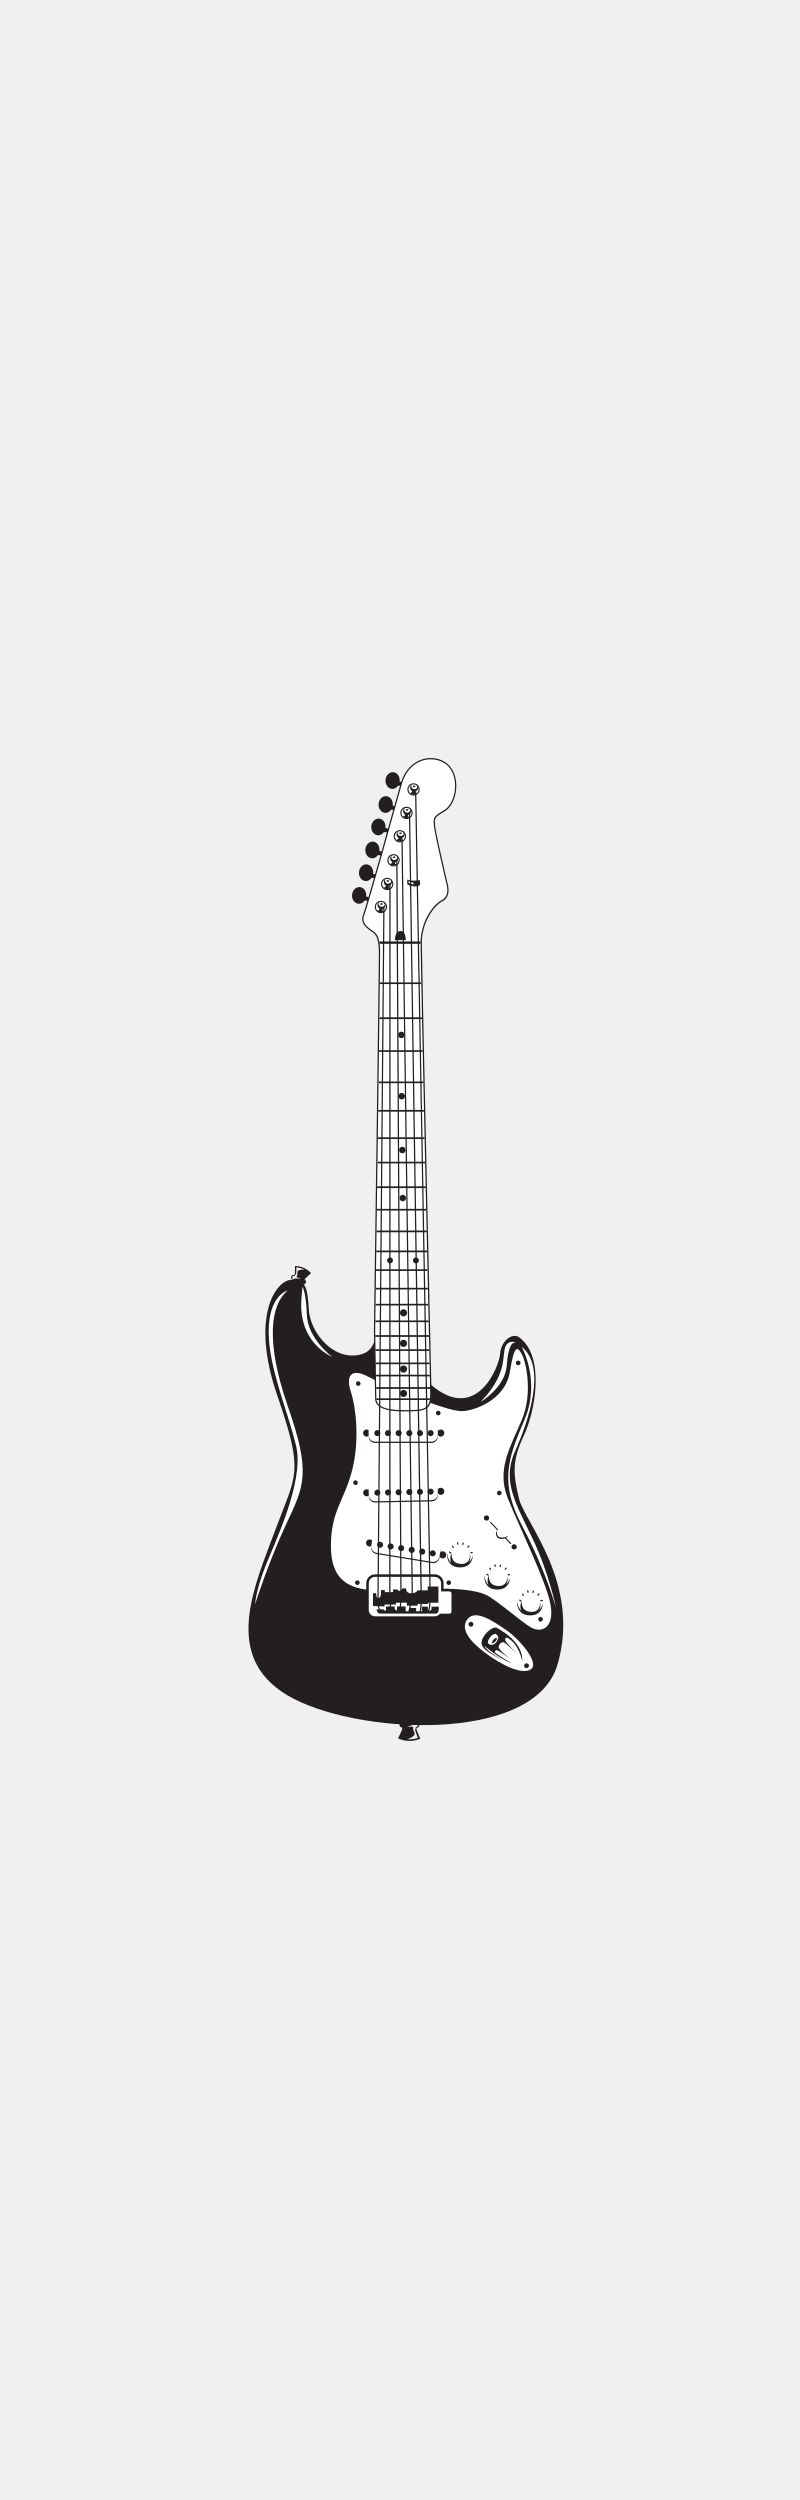
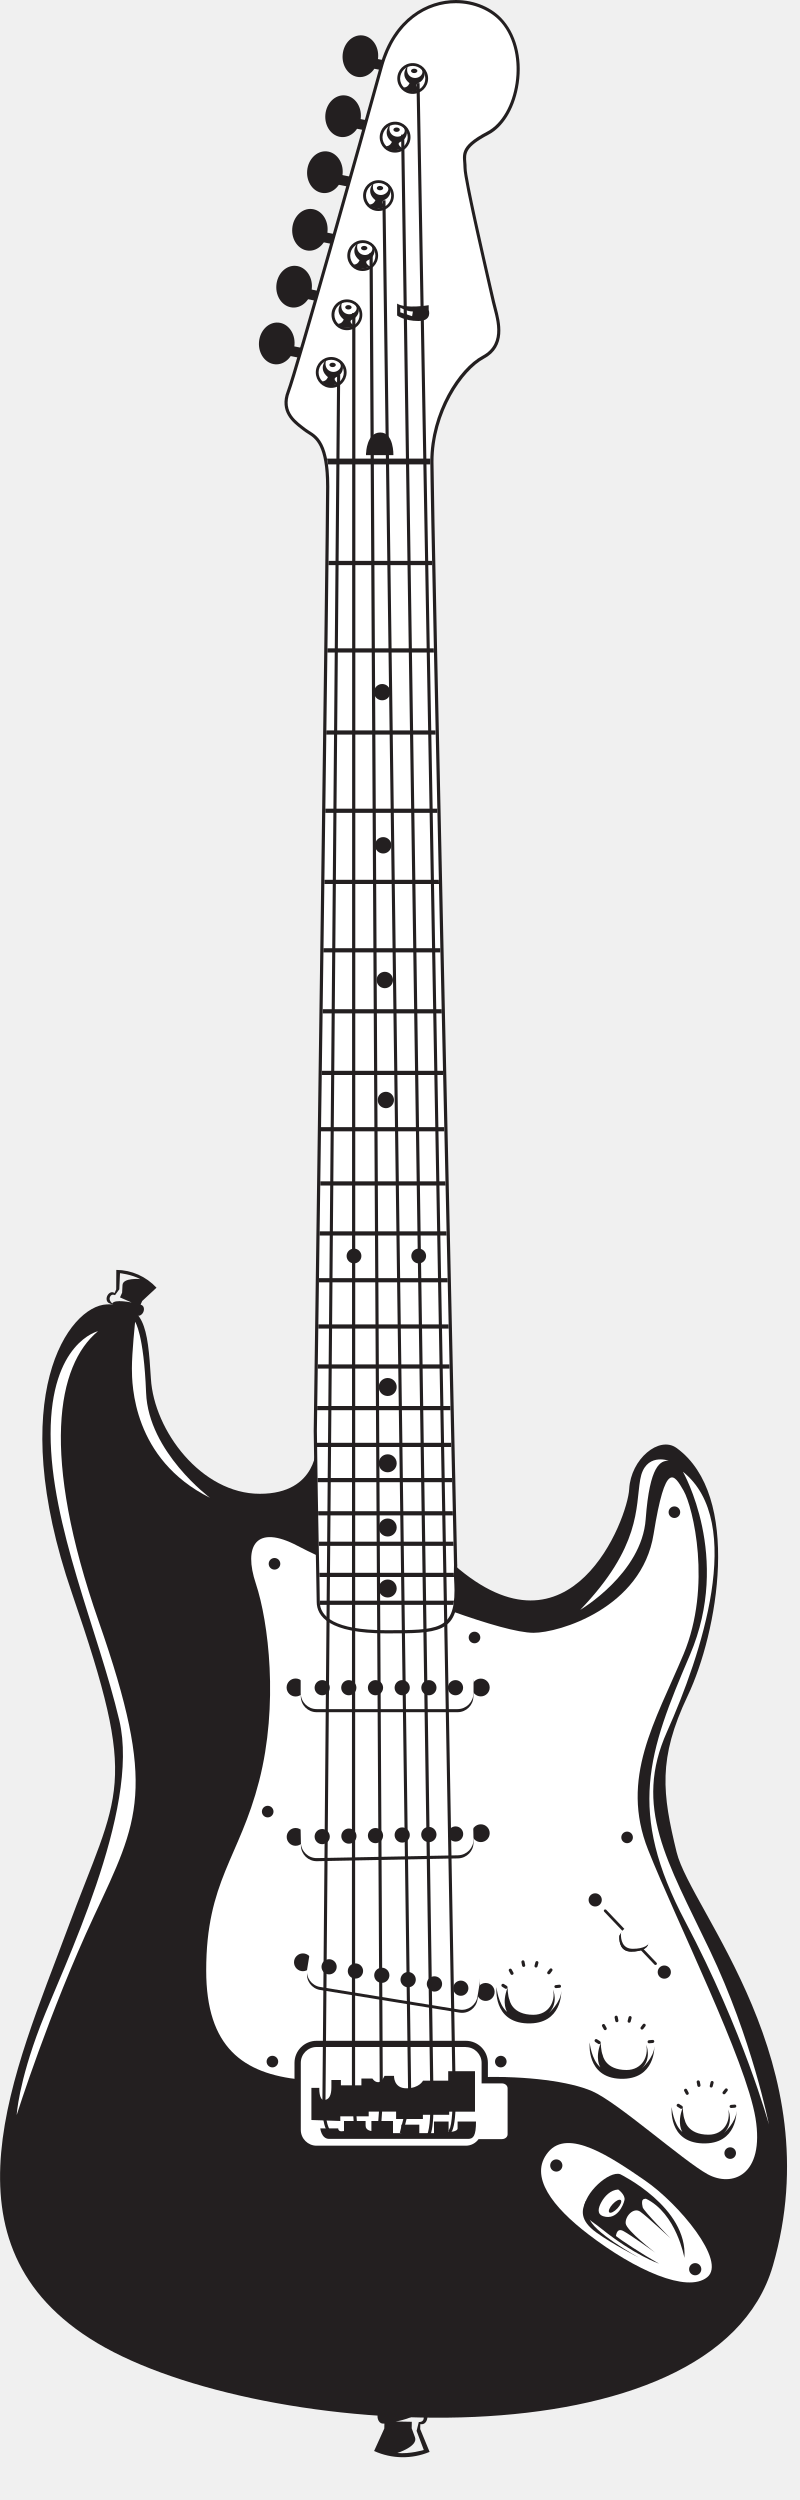
- <svg xmlns="http://www.w3.org/2000/svg" version="1.1" baseProfile="tiny" x="0px" y="0px" width="80px" height="250px" viewBox="-62.11 -27.01 200 300" overflow="visible" xml:space="preserve">
+ <svg xmlns="http://www.w3.org/2000/svg" version="1.1" baseProfile="tiny" x="0px" y="0px" width="80px" height="250px" overflow="visible" xml:space="preserve">
  <defs>
</defs>
  <path fill="#231F20" d="M38.29,242.36l0.15,0l-0.01,0.49c-0.34,0.75-0.68,1.5-1.02,2.25c1.76,0.8,3.77,0.83,5.55,0.09  c-0.31-0.76-0.63-1.52-0.94-2.28l0.01-0.49l0.15,0c0.3,0.01,0.55-0.31,0.56-0.71c0.01-0.4-0.23-0.72-0.54-0.73l-3.89-0.07  c-0.3-0.01-0.55,0.31-0.56,0.71C37.75,242.03,37.99,242.36,38.29,242.36z M41.79,241.1c0,0,0.59,0.16,0.59,0.66  c-0.01,0.5-0.5,0.44-0.5,0.44l-0.22,0.89l0.72,1.91c0,0-1.4,0.42-2.65,0.3c0,0,2.1-0.66,1.77-1.57c-0.33-0.9-0.33-0.9-0.33-0.9  l0.01-0.65l-1.6-0.03C39.58,242.16,41.78,241.75,41.79,241.1z" />
  <path fill="#231F20" d="M31.66,144.49c0,0,0.16,4.89-5.68,4.89s-10.58-6.31-10.89-11.52c-0.32-5.21-0.63-7.58-4.42-7.42  c-3.79,0.16-10.26,9.16-3.47,28.89c6.79,19.73,4.73,19.57-0.47,33.62c-5.21,14.05-13.42,31.57,3,41.36  c16.42,9.79,61.72,12.47,67.56-7.74c5.84-20.21-8.21-35.52-9.63-41.36c-1.42-5.84-1.89-9.31,1.11-15.63  c3-6.31,5.44-20.02-1.11-24.78c-1.74-1.26-4.58,1.1-4.74,4.1c-0.16,3-5.84,17.84-17.52,7.58c0,0-2.37-105.45-2.37-110.34  c0-4.89,2.84-9.32,5.21-10.58c2.37-1.26,1.26-3.95,0.95-5.37c-0.32-1.42-2.84-12.16-2.84-13.42c0-1.26-0.63-2.05,2.37-3.63  c3-1.58,4.1-7.73,1.42-10.89c-2.69-3.16-9.79-3-11.84,4.42c-2.05,7.42-8.53,30.46-9.31,32.52c-0.79,2.05,0.79,3,1.58,3.63  c0.79,0.63,2.37,0.79,2.37,5.84C32.93,53.72,31.66,144.49,31.66,144.49z" />
  <path fill="#231F20" d="M29.45,34.49c-0.09,1.15-0.96,2.02-1.94,1.94c-0.98-0.08-1.7-1.08-1.61-2.23c0.09-1.15,0.96-2.02,1.94-1.94  C28.82,32.34,29.54,33.34,29.45,34.49z" />
  <rect x="28.15" y="34.67" transform="matrix(0.9802 0.1981 -0.1981 0.9802 7.553 -5.153)" fill="#231F20" width="2.76" height="1.02" />
  <ellipse transform="matrix(0.9968 0.0797 -0.0797 0.9968 2.3796 -2.2543)" fill="#231F20" cx="29.41" cy="28.67" rx="1.78" ry="2.09" />
  <rect x="29.89" y="28.99" transform="matrix(0.9802 0.1979 -0.1979 0.9802 6.4546 -5.6043)" fill="#231F20" width="2.76" height="1.02" />
  <ellipse transform="matrix(0.9968 0.0801 -0.0801 0.9968 1.9394 -2.4074)" fill="#231F20" cx="30.99" cy="22.98" rx="1.77" ry="2.09" />
  <rect x="31.47" y="23.3" transform="matrix(0.9801 0.1985 -0.1985 0.9801 5.3788 -6.0452)" fill="#231F20" width="2.76" height="1.02" />
  <ellipse transform="matrix(0.9969 0.0788 -0.0788 0.9969 1.4577 -2.5065)" fill="#231F20" cx="32.49" cy="17.22" rx="1.78" ry="2.09" />
  <rect x="32.97" y="17.54" transform="matrix(0.9803 0.1977 -0.1977 0.9803 4.2457 -6.4336)" fill="#231F20" width="2.76" height="1.02" />
  <ellipse transform="matrix(0.9968 0.0798 -0.0798 0.9968 1.0359 -2.6995)" fill="#231F20" cx="34.31" cy="11.62" rx="1.78" ry="2.09" />
  <rect x="34.78" y="11.94" transform="matrix(0.9802 0.198 -0.198 0.9802 3.1791 -6.9122)" fill="#231F20" width="2.76" height="1.02" />
  <ellipse transform="matrix(0.9968 0.0794 -0.0794 0.9968 0.5595 -2.8425)" fill="#231F20" cx="36.04" cy="5.62" rx="1.78" ry="2.09" />
  <rect x="36.52" y="5.94" transform="matrix(0.9802 0.198 -0.198 0.9802 2.0269 -7.3768)" fill="#231F20" width="2.76" height="1.02" />
  <path fill="#FFFFFF" d="M1.67,211.5c0,0,3.24-10.26,7.73-19.89c4.5-9.63,6.32-12.71,0.48-29.44c-5.84-16.73-4.19-25.65-0.08-29.05  c0,0-4.74,1.11-4.74,10.26c0,9.16,4.74,19.65,6.87,28.65c2.13,9-5.68,24.78-7.89,30.54C1.83,208.34,1.67,211.5,1.67,211.5z" />
  <path fill="#FFFFFF" d="M13.51,132.18c0,0-0.32,3.08-0.32,4.66c0,1.58,0.08,9.08,7.81,12.94c0,0-6.16-4.58-6.39-10.5  C14.38,133.36,13.51,132.18,13.51,132.18z" />
  <path fill="#FFFFFF" d="M58.82,223.42c4.73,3.63,9.89,5.9,11.89,4.31c2-1.58-2.84-7.37-6.21-9.68c-3.37-2.32-7.68-5.26-9.68-2.84  C52.81,217.63,55.33,220.75,58.82,223.42z" />
  <path fill="#FFFFFF" d="M58.02,160.99c0,0,6.16-3.63,6.55-9.08c0.4-5.45,1.5-5.84,2.29-5.84c0,0-2.37-0.87-2.84,1.89  C63.55,150.72,64.1,154.67,58.02,160.99z" />
  <path fill="#FFFFFF" d="M68.29,147.17c0,0,4.89,8.52,0.71,18.31c-4.19,9.79-6.32,15.63-0.47,26.68c5.84,11.05,8.36,20.29,8.36,20.29  s-1.66-8.53-5.92-17.44c-4.26-8.92-7.66-14.29-4.26-21.86C70.1,165.56,74.6,152.22,68.29,147.17z" />
  <path fill="#FFFFFF" d="M75.55,211.81c-0.95-5.76-7.89-19.65-10.74-26.83c-2.84-7.18,0.71-12.79,3.55-19.57  c2.84-6.79,0.95-14.68,0-16.34c-0.95-1.66-1.81-3.08-3,4.34c-1.18,7.42-9.47,9.87-12,9.87c-1.57,0-4.68-0.91-8.18-2.16  c-0.65,1.89-2.55,1.89-6.57,1.89c-5.16,0-6.63-1.37-6.63-2.84c0-0.59-0.03-2.2-0.08-4.53c-0.86-0.41-1.59-0.76-2.13-1.05  c-4.18-2.21-5.45,0-4.18,3.79c1.26,3.79,2.29,12.08,0.32,19.73c-1.97,7.66-5.29,10.02-5.29,18.94c0,7.69,3.7,10.33,9.47,10.91v-1.68  c0-0.87,0.71-1.58,1.58-1.58h14.92c0.87,0,1.58,0.71,1.58,1.58v1.43c4.49-0.12,8.8,0.43,11.05,1.41c2.53,1.1,9.08,6.94,11.52,8.29  C73.18,218.76,76.49,217.58,75.55,211.81z" />
  <circle fill="#231F20" cx="29.56" cy="168.75" r="0.9" />
  <circle fill="#231F20" cx="48.08" cy="168.75" r="0.89" />
  <path fill="#FFFFFF" d="M47.34,169.33c0,0.87-0.71,1.58-1.58,1.58h-14.1c-0.87,0-1.58-0.71-1.58-1.58v-1.37  c0-0.87,0.71-1.58,1.58-1.58h14.1c0.87,0,1.58,0.71,1.58,1.58V169.33z" />
  <path fill="#231F20" d="M47.34,169.64c0,0.87-0.71,1.58-1.58,1.58h-14.1c-0.87,0-1.58-0.71-1.58-1.58v-1.37  c0-0.87,0.71-1.58,1.58-1.58h14.1c0.87,0,1.58,0.71,1.58,1.58V169.64z" />
  <path fill="#FFFFFF" d="M47.34,169.33c0,0.87-0.71,1.58-1.58,1.58h-14.1c-0.87,0-1.58-0.71-1.58-1.58v-1.37  c0-0.87,0.71-1.58,1.58-1.58h14.1c0.87,0,1.58,0.71,1.58,1.58V169.33z" />
  <circle fill="#231F20" cx="32.22" cy="168.77" r="0.76" />
  <circle fill="#231F20" cx="34.88" cy="168.77" r="0.76" />
  <circle fill="#231F20" cx="37.55" cy="168.77" r="0.76" />
  <circle fill="#231F20" cx="40.22" cy="168.77" r="0.76" />
  <circle fill="#231F20" cx="42.89" cy="168.77" r="0.76" />
  <circle fill="#231F20" cx="45.55" cy="168.77" r="0.76" />
  <circle fill="#231F20" cx="29.56" cy="183.69" r="0.89" />
  <circle fill="#231F20" cx="48.08" cy="183.32" r="0.89" />
  <path fill="#231F20" d="M47.35,184.23c0.02,0.87-0.67,1.59-1.55,1.61l-14.1,0.28c-0.87,0.02-1.59-0.68-1.61-1.55l-0.03-1.37  c-0.02-0.87,0.67-1.59,1.55-1.61l14.1-0.28c0.87-0.02,1.59,0.67,1.61,1.55L47.35,184.23z" />
  <path fill="#FFFFFF" d="M47.35,183.92c0.02,0.87-0.67,1.59-1.55,1.61l-14.1,0.28c-0.87,0.02-1.59-0.67-1.61-1.55l-0.03-1.37  c-0.02-0.87,0.67-1.59,1.55-1.61l14.1-0.28c0.87-0.02,1.59,0.67,1.61,1.55L47.35,183.92z" />
  <circle fill="#231F20" cx="32.22" cy="183.66" r="0.76" />
  <circle fill="#231F20" cx="34.89" cy="183.61" r="0.76" />
  <circle fill="#231F20" cx="37.55" cy="183.56" r="0.76" />
  <circle fill="#231F20" cx="40.22" cy="183.5" r="0.76" />
  <path fill="#231F20" d="M42.12,183.47c-0.01-0.42,0.33-0.77,0.75-0.78c0.42-0.01,0.77,0.33,0.78,0.75c0.01,0.42-0.33,0.77-0.75,0.78  C42.48,184.22,42.13,183.89,42.12,183.47z" />
  <circle fill="#231F20" cx="45.56" cy="183.4" r="0.76" />
  <circle fill="#231F20" cx="30.29" cy="196.23" r="0.89" />
  <path fill="#231F20" d="M47.69,199.05c0.08-0.49,0.54-0.82,1.02-0.74c0.49,0.08,0.82,0.54,0.74,1.03c-0.08,0.49-0.54,0.82-1.03,0.74  C47.94,200,47.61,199.54,47.69,199.05z" />
  <path fill="#231F20" d="M47.75,199.96c-0.14,0.86-0.95,1.45-1.81,1.3l-13.92-2.26c-0.86-0.14-1.45-0.95-1.3-1.81l0.22-1.35  c0.14-0.86,0.95-1.44,1.81-1.3l13.92,2.26c0.86,0.14,1.44,0.95,1.3,1.81L47.75,199.96z" />
  <path fill="#FFFFFF" d="M47.75,199.65c-0.14,0.86-0.95,1.45-1.81,1.31l-13.92-2.26c-0.86-0.14-1.45-0.95-1.3-1.81l0.22-1.35  c0.14-0.86,0.95-1.45,1.81-1.3l13.92,2.26c0.86,0.14,1.44,0.95,1.3,1.81L47.75,199.65z" />
  <circle fill="#231F20" cx="32.91" cy="196.68" r="0.76" />
  <path fill="#231F20" d="M34.79,196.98c0.07-0.42,0.46-0.7,0.88-0.63c0.41,0.06,0.7,0.46,0.63,0.87c-0.07,0.42-0.46,0.7-0.88,0.63  C35,197.79,34.72,197.4,34.79,196.98z" />
  <circle fill="#231F20" cx="38.18" cy="197.53" r="0.76" />
  <path fill="#231F20" d="M40.06,197.84c0.07-0.41,0.46-0.7,0.88-0.63c0.41,0.07,0.7,0.46,0.63,0.88c-0.07,0.42-0.46,0.7-0.88,0.63  S39.99,198.25,40.06,197.84z" />
  <path fill="#231F20" d="M42.69,198.27c0.07-0.42,0.46-0.7,0.88-0.63c0.42,0.07,0.7,0.46,0.63,0.88c-0.07,0.41-0.46,0.7-0.88,0.63  C42.91,199.07,42.62,198.68,42.69,198.27z" />
  <circle fill="#231F20" cx="46.08" cy="198.82" r="0.76" />
  <circle fill="#231F20" cx="26.77" cy="181.16" r="0.58" />
  <circle fill="#231F20" cx="27.24" cy="206.16" r="0.58" />
  <circle fill="#231F20" cx="50.08" cy="206.16" r="0.58" />
  <circle fill="#231F20" cx="48.66" cy="211.6" r="0.58" />
  <path fill="#231F20" d="M72.44,215.31c0-0.32,0.26-0.58,0.58-0.58c0.32,0,0.58,0.26,0.58,0.58c0,0.32-0.26,0.58-0.58,0.58  C72.7,215.89,72.44,215.63,72.44,215.31z" />
  <circle fill="#231F20" cx="55.63" cy="216.55" r="0.61" />
  <circle fill="#231F20" cx="69.52" cy="226.92" r="0.61" />
  <circle fill="#231F20" cx="62.71" cy="183.74" r="0.58" />
  <circle fill="#231F20" cx="59.52" cy="189.99" r="0.66" />
  <circle fill="#231F20" cx="66.43" cy="197.21" r="0.66" />
  <circle fill="#231F20" cx="67.44" cy="151.22" r="0.58" />
  <path fill="#231F20" d="M46.87,163.75c0-0.32,0.26-0.58,0.58-0.58c0.32,0,0.58,0.26,0.58,0.58c0,0.32-0.26,0.58-0.58,0.58  C47.13,164.33,46.87,164.07,46.87,163.75z" />
  <circle fill="#231F20" cx="27.45" cy="156.38" r="0.58" />
  <path fill="#FFFFFF" d="M46.58,214.89H31.66c-1.04,0-1.89-0.85-1.89-1.89v-6.71c0-1.04,0.85-1.89,1.89-1.89h14.92  c1.05,0,1.9,0.85,1.9,1.89v1.74h1.71c0.49,0,0.89,0.36,0.89,0.8v4.6c0,0.44-0.4,0.8-0.89,0.8h-2.18  C47.65,214.65,47.13,214.89,46.58,214.89L46.58,214.89z" />
  <path fill="#231F20" d="M46.58,204.71c0.87,0,1.58,0.71,1.58,1.58v2.05h2.03c0.32,0,0.57,0.22,0.57,0.49v4.6  c0,0.27-0.25,0.48-0.57,0.48h-2.33c-0.29,0.4-0.75,0.66-1.28,0.66H31.66c-0.87,0-1.58-0.71-1.58-1.58v-6.71  c0-0.87,0.71-1.58,1.58-1.58H46.58 M46.58,204.08H31.66c-1.22,0-2.21,0.99-2.21,2.21V213c0,1.22,0.99,2.21,2.21,2.21h14.92  c0.59,0,1.16-0.24,1.57-0.66h2.04c0.67,0,1.21-0.5,1.21-1.12v-4.6c0-0.62-0.54-1.12-1.21-1.12h-1.4v-1.42  C48.79,205.07,47.8,204.08,46.58,204.08L46.58,204.08z" />
  <path fill="#FFFFFF" d="M38.61,163.17c-5.61,0-6.79-1.63-6.79-3c0-0.54-0.03-1.87-0.07-3.88c-0.06-3.11-0.16-7.81-0.23-13.2  c0.21-14.96,1.24-89.83,1.24-94.42c0-4.25-1.11-4.94-1.92-5.45c-0.14-0.09-0.27-0.17-0.39-0.27c-0.07-0.06-0.15-0.12-0.23-0.18  c-0.81-0.62-2.16-1.66-1.4-3.63c0.8-2.08,7.34-25.39,9.31-32.5c1.32-4.78,4.71-6.48,7.44-6.48c1.86,0,3.61,0.75,4.67,2  c1.36,1.59,1.88,4.05,1.39,6.58c-0.41,2.13-1.48,3.83-2.85,4.56c-2.45,1.29-2.39,1.98-2.31,2.93c0.01,0.18,0.03,0.37,0.03,0.57  c0,1.04,1.77,8.74,2.53,12.03c0.15,0.64,0.26,1.12,0.31,1.35c0.04,0.18,0.09,0.38,0.15,0.6c0.4,1.51,1,3.78-1.18,4.94  c-2.15,1.15-5.13,5.41-5.13,10.44c0,4.8,2.31,107.83,2.37,110.3c0,0.01,0.01,0.03,0.01,0.04c0,0.02,0,0.04-0.01,0.05  c-0.03,0.56,0,1.13,0.03,1.63c0.02,0.31,0.03,0.59,0.03,0.84C45.61,163.17,43.7,163.17,38.61,163.17L38.61,163.17z" />
  <path fill="#231F20" d="M45.58,0.32c1.81,0,3.52,0.73,4.56,1.95c2.68,3.16,1.58,9.31-1.42,10.89c-3,1.58-2.37,2.37-2.37,3.63  c0,1.26,2.53,12,2.84,13.42c0.32,1.42,1.42,4.1-0.95,5.37c-2.37,1.26-5.21,5.68-5.21,10.58c0,4.89,2.37,110.34,2.37,110.34  c-0.01-0.01-0.01-0.01-0.01-0.01s0.01,0.01,0.01,0.01c-0.05,0.91,0.05,1.86,0.05,2.52c0,4-1.68,4-6.84,4  c-5.16,0-6.63-1.37-6.63-2.84c0-1.39-0.19-8.28-0.29-17.08c0.16-11.46,1.24-89.74,1.24-94.42c0-5.05-1.58-5.21-2.37-5.84  c-0.79-0.63-2.37-1.58-1.58-3.63c0.79-2.05,7.26-25.1,9.31-32.52C39.55,2.14,42.71,0.32,45.58,0.32 M45.4,156.49  c0.01,0.01,0.01,0.01,0.01,0.01S45.4,156.49,45.4,156.49L45.4,156.49 M45.58,0c-2.78,0-6.24,1.73-7.59,6.6  c-1.97,7.12-8.51,30.43-9.3,32.49c-0.81,2.09,0.61,3.17,1.45,3.82c0.08,0.06,0.16,0.12,0.22,0.17c0.13,0.1,0.26,0.19,0.41,0.28  c0.78,0.49,1.84,1.16,1.84,5.32c0,4.55-1.03,79.45-1.24,94.42c0.07,5.4,0.16,10.09,0.23,13.2c0.04,1.94,0.07,3.35,0.07,3.88  c0,1.44,1.21,3.16,6.95,3.16c5.21,0,7.16,0,7.16-4.31c0-0.25-0.01-0.54-0.03-0.85c-0.02-0.49-0.05-1.05-0.03-1.59  c0.01-0.03,0.01-0.05,0.01-0.08c0-0.03,0-0.05-0.01-0.07c-0.07-2.99-2.37-105.49-2.37-110.27c0-4.96,2.93-9.17,5.04-10.3  c2.29-1.22,1.64-3.66,1.26-5.12c-0.06-0.21-0.11-0.42-0.15-0.59c-0.05-0.23-0.16-0.71-0.31-1.34c-0.69-3-2.53-10.98-2.53-12.01  c0-0.21-0.01-0.4-0.03-0.58c-0.07-0.89-0.12-1.53,2.23-2.77c1.42-0.75,2.51-2.49,2.93-4.67c0.5-2.57-0.04-5.08-1.42-6.71  C49.28,0.77,47.48,0,45.58,0L45.58,0z" />
  <circle fill="#231F20" cx="38.77" cy="158.85" r="0.9" />
  <circle fill="#231F20" cx="38.77" cy="152.75" r="0.9" />
  <circle fill="#231F20" cx="38.77" cy="146.33" r="0.9" />
  <circle fill="#231F20" cx="38.77" cy="138.7" r="0.9" />
  <path fill="#231F20" d="M37.77,110c0-0.45,0.36-0.82,0.82-0.82c0.45,0,0.81,0.37,0.81,0.82s-0.37,0.82-0.81,0.82  C38.13,110.81,37.77,110.45,37.77,110z" />
  <circle fill="#231F20" cx="38.48" cy="98" r="0.82" />
  <path fill="#231F20" d="M37.5,84.53c0-0.45,0.36-0.82,0.82-0.82c0.45,0,0.82,0.37,0.82,0.82s-0.37,0.82-0.82,0.82  C37.87,85.35,37.5,84.98,37.5,84.53z" />
  <path fill="#231F20" d="M37.4,69.22c0-0.45,0.37-0.82,0.82-0.82c0.45,0,0.81,0.36,0.81,0.82c0,0.45-0.36,0.81-0.81,0.81  C37.76,70.03,37.4,69.67,37.4,69.22z" />
  <circle fill="#231F20" cx="35.4" cy="125.6" r="0.74" />
  <circle fill="#231F20" cx="41.87" cy="125.6" r="0.74" />
  <path fill="#231F20" d="M43.73,80.87h-11.2c0,0.14,0,0.28,0,0.42h11.21C43.73,81.15,43.73,81.01,43.73,80.87z M31.98,160.06  c0,0.04,0,0.08,0,0.11c0,0.11,0.01,0.21,0.02,0.32h13.34c0.02-0.14,0.04-0.27,0.06-0.42H31.98z M44.65,123.13H31.96  c0,0.14,0,0.28-0.01,0.42h12.71C44.66,123.41,44.66,123.27,44.65,123.13z M32.73,65.25h10.66c0-0.14,0-0.28-0.01-0.42H32.74  C32.74,64.96,32.74,65.11,32.73,65.25z M43.03,46.44c0-0.12,0-0.22,0-0.29c0-0.1,0-0.19,0-0.29H32.7c0.04,0.18,0.07,0.37,0.09,0.58  H43.03z M43.88,87.98H32.44c0,0.14,0,0.28,0,0.42h11.46C43.89,88.26,43.88,88.12,43.88,87.98z M44.17,100.92h-11.9  c0,0.14,0,0.28-0.01,0.42h11.92C44.17,101.2,44.17,101.06,44.17,100.92z M43.56,73.04H32.63c0,0.14,0,0.28-0.01,0.42h10.94  C43.57,73.32,43.56,73.17,43.56,73.04z M32.84,56.51h10.37c0-0.14-0.01-0.28-0.01-0.42H32.85C32.85,56.23,32.85,56.37,32.84,56.51z   M44.03,94.82H32.34c0,0.14,0,0.28-0.01,0.42h11.7C44.04,95.1,44.03,94.96,44.03,94.82z M44.3,107.08H32.18c0,0.14,0,0.28-0.01,0.42  h12.14C44.3,107.36,44.3,107.22,44.3,107.08z M44.42,112.71H32.1c0,0.14,0,0.28,0,0.42h12.33  C44.43,112.99,44.43,112.85,44.42,112.71z M44.86,132.44H31.83c0,0.14,0,0.28,0,0.42h13.04C44.87,132.72,44.86,132.58,44.86,132.44z   M44.95,136.44H31.77c0,0.14,0,0.28,0,0.42h13.19C44.95,136.72,44.95,136.58,44.95,136.44z M45.38,157.28H31.93  c0,0.14,0,0.29,0.01,0.42H45.4C45.39,157.56,45.39,157.42,45.38,157.28z M44.76,127.81H31.89c0,0.14,0,0.28,0,0.42h12.88  C44.76,128.09,44.76,127.95,44.76,127.81z M44.54,118.13H32.03c0,0.14,0,0.28,0,0.42h12.53C44.55,118.41,44.54,118.27,44.54,118.13z   M45.04,140.6H31.72c0,0.14-0.01,0.28-0.01,0.42h13.34C45.05,140.88,45.04,140.74,45.04,140.6z M45.34,154.17H31.87  c0,0.14,0.01,0.28,0.01,0.42h13.48C45.35,154.46,45.35,154.32,45.34,154.17z M45.12,144.28H31.7c0,0.14,0,0.28,0,0.42h13.43  C45.13,144.56,45.13,144.42,45.12,144.28z M45.28,151.12H31.81c0,0.14,0,0.28,0.01,0.42h13.47  C45.28,151.4,45.28,151.26,45.28,151.12z M45.2,147.8H31.75c0,0.14,0,0.28,0.01,0.42h13.45C45.21,148.09,45.21,147.95,45.2,147.8z" />
  <path fill="#231F20" d="M36.61,45.3c0,0,0.05-2.05,1.42-2.05c1.37,0,1.31,2.26,1.31,2.26h-2.74V45.3z" />
  <path fill="#231F20" d="M14.17,130.51l-0.11-0.05l0.16-0.36c0.48-0.44,0.96-0.88,1.43-1.33c-1.04-1.12-2.49-1.77-4.02-1.78  c0,0.65-0.01,1.3-0.01,1.95l-0.16,0.36l-0.11-0.05c-0.22-0.1-0.5,0.06-0.63,0.35c-0.13,0.29-0.05,0.6,0.17,0.7l2.81,1.25  c0.22,0.1,0.5-0.06,0.63-0.34C14.46,130.92,14.39,130.61,14.17,130.51z M11.23,130.35c0,0-0.39-0.3-0.23-0.66  c0.16-0.36,0.5-0.17,0.5-0.17l0.43-0.59l0.07-1.61c0,0,1.15,0.12,2.03,0.59c0,0-1.74-0.17-1.78,0.6c-0.04,0.76-0.04,0.76-0.04,0.76  l-0.21,0.47l1.16,0.51C13.17,130.26,11.44,129.88,11.23,130.35z" />
  <path fill="#231F20" d="M61.27,220.41c-0.32,0.34-0.47,0.71-0.34,0.83c0.13,0.12,0.49-0.06,0.81-0.4c0.32-0.34,0.47-0.71,0.34-0.83  C61.94,219.89,61.58,220.07,61.27,220.41z M62.02,217.42c-1.1-0.37-3.63,1.88-3.63,3.53c0,0.84,0.74,1.1,1.79,1.95  c3.25,2.61,5.73,3.47,5.73,3.47c-1.68-0.95-3.84-2.37-4.42-2.84c-0.58-0.47,1.37-2.52,1.69-2.95c0.31-0.42,1.37-0.73,1.37-0.73  c3.1,1.47,3.89,5.94,3.89,5.94C68.81,220.73,62.02,217.42,62.02,217.42z M62.45,220c-0.11,0.53-0.76,2.04-2.1,1.63  c-0.69-0.21-0.53-0.84-0.21-1.42c0.32-0.58,0.9-1.21,1.68-1.26C61.81,218.94,62.55,219.47,62.45,220z" />
  <path fill="#231F20" d="M61.58,223.77c0,0,0-1.07,0.75-0.67c0.75,0.4,3.2,2.17,3.2,2.17s-2.88-2.21-2.96-2.92  c-0.08-0.71,0.79-1.66,1.46-1.18c0.67,0.47,3.04,2.68,3.04,2.68s-2.72-2.76-2.8-3.12c-0.08-0.36-0.17-0.88,0.29-0.89  c0.46-0.02-0.25-0.41-0.25-0.41l-2.76,2.25C61.54,221.68,60.83,222.94,61.58,223.77z" />
  <path fill="#231F20" d="M58.58,220.1c-0.43,0.91-0.63,1.93,1.07,3.16c1.7,1.22,4.22,2.49,4.22,2.49s-4.78-2.64-4.93-3.98  c-0.16-1.34,0.43-1.11,0.43-1.11L58.58,220.1z" />
  <path fill="#231F20" d="M65.65,196.46c-0.06,0.05-0.14,0.05-0.2,0l-5.03-5.29c-0.05-0.06-0.05-0.14,0-0.19l0,0  c0.06-0.05,0.14-0.05,0.2,0l5.03,5.29C65.71,196.32,65.7,196.41,65.65,196.46L65.65,196.46z" />
  <path fill="#231F20" d="M62.8,192.91c0,0-0.87,0.28-0.87,0.79c0,0.52,0.12,1.46,1.19,1.46c1.06,0,1.77-0.36,1.7-0.95  C64.73,193.62,63.75,192.95,62.8,192.91z" />
  <path fill="#231F20" d="M62.8,192.91c0,0-0.87,0.28-0.87,0.79c0,0.52,0.12,1.46,1.19,1.46c1.06,0,1.77-0.36,1.7-0.95  C64.73,193.62,63.75,192.95,62.8,192.91z" />
  <path fill="#FFFFFF" d="M62.96,192.63c0,0-0.87,0.28-0.87,0.79c0,0.51,0.12,1.46,1.19,1.46c1.06,0,1.77-0.35,1.7-0.95  C64.89,193.34,63.9,192.67,62.96,192.63z" />
  <circle fill="#FFFFFF" cx="62.29" cy="204.63" r="3.32" />
  <path fill="#231F20" d="M65.44,204.63c-0.04,1.14-1.26,2.21-1.26,2.21c1.03-1.02,0.44-2.37,0.44-2.37c0.27,1.14-0.4,2.53-1.97,2.53  c-2.13,0-2.37-1.46-2.37-1.46c-0.2-0.47-0.2-1.26-0.2-1.26c-0.63,1.62-0.04,2.45-0.04,2.45c-0.91-0.75-1.07-2.48-1.07-2.48  s-0.39,3.51,3.08,3.63C65.56,207.99,65.44,204.63,65.44,204.63z M61.72,202.22c0.08-0.02,0.14-0.1,0.12-0.18l-0.07-0.35  c-0.02-0.09-0.1-0.14-0.18-0.12c-0.09,0.02-0.14,0.1-0.13,0.18l0.07,0.35C61.55,202.18,61.63,202.24,61.72,202.22z M62.88,202.27  c0.08,0.02,0.17-0.03,0.19-0.12l0.09-0.35c0.02-0.08-0.03-0.17-0.11-0.19c-0.08-0.02-0.17,0.03-0.19,0.11l-0.09,0.34  C62.74,202.17,62.79,202.25,62.88,202.27z M64.32,202.9l0.22-0.28c0.05-0.07,0.04-0.17-0.03-0.22c-0.07-0.05-0.17-0.04-0.22,0.03  l-0.21,0.28c-0.05,0.07-0.04,0.17,0.03,0.22C64.17,202.98,64.27,202.96,64.32,202.9z M64.93,204.33l0.35-0.03  c0.09-0.01,0.15-0.09,0.15-0.17c-0.01-0.09-0.09-0.15-0.17-0.14l-0.36,0.03c-0.09,0.01-0.15,0.08-0.14,0.17  C64.76,204.28,64.84,204.34,64.93,204.33z M60.38,202.93c0.04,0.08,0.14,0.11,0.21,0.07c0.08-0.04,0.11-0.14,0.07-0.21l-0.17-0.31  c-0.04-0.08-0.14-0.11-0.21-0.06c-0.08,0.04-0.11,0.14-0.07,0.21L60.38,202.93z M59.53,204.2l0.3,0.19  c0.07,0.05,0.17,0.02,0.22-0.05c0.04-0.07,0.02-0.17-0.05-0.22l-0.3-0.19c-0.08-0.05-0.17-0.02-0.22,0.05  C59.43,204.05,59.46,204.15,59.53,204.2z" />
  <circle fill="#FFFFFF" cx="52.97" cy="199.11" r="3.31" />
  <path fill="#231F20" d="M56.13,199.11c-0.04,1.15-1.26,2.21-1.26,2.21c1.03-1.03,0.43-2.37,0.43-2.37c0.28,1.14-0.39,2.53-1.97,2.53  c-2.13,0-2.37-1.46-2.37-1.46c-0.2-0.47-0.2-1.26-0.2-1.26c-0.63,1.62-0.04,2.44-0.04,2.44c-0.91-0.75-1.07-2.49-1.07-2.49  s-0.4,3.51,3.08,3.63C56.25,202.46,56.13,199.11,56.13,199.11z M52.4,196.69c0.09-0.02,0.14-0.1,0.12-0.18l-0.07-0.35  c-0.02-0.09-0.1-0.14-0.18-0.13c-0.08,0.02-0.14,0.1-0.13,0.19l0.07,0.35C52.23,196.65,52.32,196.71,52.4,196.69z M53.56,196.75  c0.08,0.02,0.17-0.03,0.19-0.11l0.09-0.34c0.02-0.08-0.03-0.17-0.11-0.19c-0.09-0.02-0.17,0.03-0.19,0.12l-0.09,0.34  C53.43,196.64,53.48,196.73,53.56,196.75z M55.01,197.37l0.21-0.28c0.05-0.07,0.04-0.17-0.03-0.22c-0.07-0.05-0.17-0.04-0.22,0.03  l-0.22,0.28c-0.05,0.07-0.04,0.17,0.03,0.22C54.85,197.45,54.95,197.44,55.01,197.37z M55.61,198.81l0.35-0.03  c0.09-0.01,0.15-0.08,0.14-0.17c-0.01-0.09-0.08-0.15-0.17-0.14l-0.35,0.04c-0.09,0.01-0.15,0.08-0.14,0.17  C55.45,198.75,55.53,198.82,55.61,198.81z M51.06,197.41c0.04,0.08,0.14,0.1,0.21,0.06c0.08-0.04,0.11-0.13,0.07-0.21l-0.17-0.31  c-0.04-0.08-0.14-0.11-0.21-0.07c-0.08,0.04-0.11,0.14-0.07,0.21L51.06,197.41z M50.21,198.67l0.3,0.19  c0.08,0.05,0.17,0.02,0.22-0.05c0.05-0.08,0.02-0.17-0.05-0.22l-0.3-0.19c-0.07-0.04-0.17-0.02-0.22,0.05  C50.12,198.53,50.14,198.63,50.21,198.67z" />
  <circle fill="#FFFFFF" cx="70.49" cy="211.1" r="3.31" />
  <path fill="#231F20" d="M73.65,211.1c-0.04,1.14-1.26,2.21-1.26,2.21c1.03-1.03,0.43-2.37,0.43-2.37c0.27,1.14-0.4,2.53-1.97,2.53  c-2.13,0-2.37-1.46-2.37-1.46c-0.2-0.47-0.2-1.26-0.2-1.26c-0.63,1.62-0.04,2.45-0.04,2.45c-0.91-0.75-1.07-2.49-1.07-2.49  s-0.39,3.51,3.08,3.63C73.77,214.46,73.65,211.1,73.65,211.1z M69.92,208.69c0.09-0.02,0.14-0.1,0.13-0.18l-0.07-0.35  c-0.02-0.08-0.1-0.14-0.19-0.12s-0.14,0.1-0.12,0.19l0.07,0.35C69.76,208.65,69.84,208.71,69.92,208.69z M71.08,208.75  c0.09,0.02,0.17-0.03,0.19-0.12l0.09-0.34c0.02-0.08-0.03-0.17-0.11-0.19c-0.08-0.02-0.17,0.03-0.19,0.12l-0.08,0.34  C70.95,208.64,71,208.72,71.08,208.75z M72.53,209.37l0.22-0.28c0.05-0.07,0.04-0.17-0.03-0.22c-0.07-0.05-0.17-0.04-0.22,0.03  l-0.22,0.28c-0.05,0.07-0.04,0.17,0.03,0.22C72.37,209.45,72.47,209.44,72.53,209.37z M73.14,210.8l0.35-0.03  c0.09-0.01,0.15-0.09,0.14-0.17c-0.01-0.09-0.08-0.15-0.17-0.14l-0.36,0.03c-0.08,0.01-0.15,0.08-0.14,0.17  C72.97,210.75,73.05,210.81,73.14,210.8z M68.58,209.4c0.04,0.08,0.14,0.11,0.21,0.07c0.08-0.04,0.11-0.13,0.07-0.21l-0.16-0.31  c-0.04-0.08-0.14-0.1-0.21-0.06c-0.08,0.04-0.11,0.13-0.07,0.21L68.58,209.4z M67.74,210.67l0.3,0.19c0.07,0.05,0.17,0.02,0.22-0.05  c0.04-0.07,0.02-0.17-0.05-0.22l-0.3-0.19c-0.07-0.05-0.17-0.02-0.22,0.05C67.64,210.53,67.66,210.62,67.74,210.67z" />
  <circle fill="#FFFFFF" cx="41.27" cy="7.85" r="1.4" />
  <path fill="#231F20" d="M39.73,7.85c0-0.85,0.69-1.54,1.54-1.54l0,0c0.85,0,1.54,0.69,1.54,1.54l0,0c0,0.85-0.69,1.54-1.54,1.54l0,0  C40.42,9.39,39.73,8.7,39.73,7.85L39.73,7.85z M40.01,7.85c0,0.69,0.56,1.26,1.26,1.26l0,0c0.7,0,1.26-0.56,1.26-1.26l0,0  c0-0.69-0.56-1.26-1.26-1.26l0,0C40.58,6.59,40.02,7.15,40.01,7.85L40.01,7.85L40.01,7.85z" />
  <path fill="#231F20" d="M40.81,6.52c0,0-0.94,0.94,0.14,1.8c0,0-0.14,0.43-0.57,0.43c0,0,0.36,0.72,1.65,0.22  c0,0-0.72-0.43-0.22-0.65c0.5-0.22,0.65-0.65,0.65-0.93c0-0.29-0.22-0.79-0.43-0.79c-0.22,0,0.57,0.5,0,1.01  C41.45,8.1,40.38,7.6,40.81,6.52z" />
  <ellipse fill="#231F20" cx="41.42" cy="7.09" rx="0.32" ry="0.22" />
  <circle fill="#FFFFFF" cx="39.51" cy="13.72" r="1.4" />
  <path fill="#231F20" d="M37.97,13.72c0-0.85,0.69-1.55,1.54-1.55l0,0c0.85,0,1.54,0.69,1.54,1.55l0,0c0,0.85-0.69,1.54-1.54,1.54  l0,0C38.66,15.27,37.97,14.58,37.97,13.72L37.97,13.72z M38.25,13.72c0,0.69,0.56,1.26,1.26,1.26l0,0c0.69,0,1.26-0.56,1.26-1.26  l0,0c0-0.7-0.56-1.26-1.26-1.26l0,0C38.82,12.47,38.26,13.03,38.25,13.72L38.25,13.72L38.25,13.72z" />
  <path fill="#231F20" d="M39.04,12.39c0,0-0.93,0.94,0.15,1.8c0,0-0.15,0.43-0.58,0.43c0,0,0.36,0.72,1.65,0.22  c0,0-0.72-0.43-0.22-0.65c0.5-0.22,0.65-0.65,0.65-0.93c0-0.29-0.22-0.79-0.43-0.79c-0.22,0,0.57,0.5,0,1.01  C39.69,13.97,38.61,13.47,39.04,12.39z" />
  <ellipse fill="#231F20" cx="39.66" cy="12.97" rx="0.32" ry="0.22" />
  <circle fill="#FFFFFF" cx="37.85" cy="19.56" r="1.4" />
  <path fill="#231F20" d="M36.31,19.56c0-0.85,0.69-1.54,1.54-1.54l0,0c0.85,0,1.54,0.69,1.54,1.54l0,0c0,0.85-0.69,1.54-1.54,1.54  l0,0C37,21.11,36.31,20.42,36.31,19.56L36.31,19.56z M36.6,19.56c0,0.69,0.56,1.25,1.26,1.26l0,0c0.69,0,1.26-0.56,1.26-1.26l0,0  c0-0.69-0.56-1.26-1.26-1.26l0,0C37.16,18.3,36.6,18.87,36.6,19.56L36.6,19.56L36.6,19.56z" />
  <path fill="#231F20" d="M37.39,18.23c0,0-0.93,0.93,0.15,1.79c0,0-0.15,0.43-0.58,0.43c0,0,0.36,0.72,1.65,0.21  c0,0-0.72-0.43-0.21-0.65c0.5-0.21,0.65-0.65,0.65-0.93c0-0.29-0.21-0.79-0.43-0.79c-0.21,0,0.58,0.5,0,1.01  C38.03,19.81,36.96,19.31,37.39,18.23z" />
  <ellipse fill="#231F20" cx="38" cy="18.81" rx="0.32" ry="0.22" />
  <circle fill="#FFFFFF" cx="36.28" cy="25.56" r="1.4" />
  <path fill="#231F20" d="M34.73,25.56c0-0.85,0.69-1.54,1.54-1.54l0,0c0.85,0,1.54,0.69,1.54,1.54l0,0c0,0.85-0.69,1.54-1.54,1.54  l0,0C35.42,27.11,34.73,26.42,34.73,25.56L34.73,25.56z M35.02,25.56c0,0.69,0.56,1.26,1.26,1.26l0,0c0.7,0,1.26-0.56,1.26-1.26l0,0  c0-0.69-0.56-1.26-1.26-1.26l0,0C35.58,24.31,35.02,24.87,35.02,25.56L35.02,25.56L35.02,25.56z" />
  <path fill="#231F20" d="M35.81,24.23c0,0-0.93,0.93,0.14,1.8c0,0-0.14,0.43-0.58,0.43c0,0,0.36,0.72,1.65,0.21  c0,0-0.72-0.43-0.22-0.65c0.5-0.22,0.65-0.65,0.65-0.94c0-0.29-0.21-0.79-0.43-0.79c-0.22,0,0.58,0.5,0,1.01  C36.46,25.81,35.38,25.31,35.81,24.23z" />
  <ellipse fill="#231F20" cx="36.42" cy="24.81" rx="0.32" ry="0.22" />
  <circle fill="#FFFFFF" cx="34.7" cy="31.48" r="1.4" />
  <path fill="#231F20" d="M33.15,31.48c0-0.85,0.69-1.54,1.54-1.54l0,0c0.85,0,1.54,0.69,1.54,1.54l0,0c0,0.85-0.69,1.54-1.54,1.54  l0,0C33.84,33.02,33.15,32.33,33.15,31.48L33.15,31.48z M33.44,31.48c0,0.69,0.56,1.26,1.26,1.26l0,0c0.69,0,1.26-0.56,1.26-1.26  l0,0c0-0.69-0.56-1.26-1.26-1.26l0,0C34,30.22,33.44,30.79,33.44,31.48L33.44,31.48L33.44,31.48z" />
  <path fill="#231F20" d="M34.23,30.15c0,0-0.93,0.93,0.14,1.8c0,0-0.14,0.43-0.57,0.43c0,0,0.36,0.72,1.65,0.22  c0,0-0.72-0.43-0.22-0.65c0.5-0.22,0.65-0.65,0.65-0.93c0-0.29-0.21-0.79-0.43-0.79s0.58,0.5,0,1  C34.88,31.73,33.8,31.23,34.23,30.15z" />
  <ellipse fill="#231F20" cx="34.84" cy="30.73" rx="0.32" ry="0.22" />
  <path fill="#FFFFFF" d="M31.72,37.24c0-0.77,0.63-1.4,1.4-1.4c0.77,0,1.4,0.63,1.4,1.4c0,0.78-0.63,1.4-1.4,1.4  C32.35,38.64,31.72,38.02,31.72,37.24z" />
  <path fill="#231F20" d="M31.58,37.24c0-0.85,0.69-1.54,1.54-1.54l0,0c0.85,0,1.54,0.69,1.54,1.54l0,0c0,0.85-0.69,1.55-1.54,1.55  l0,0C32.27,38.79,31.58,38.09,31.58,37.24L31.58,37.24z M31.86,37.24c0,0.7,0.56,1.26,1.26,1.26l0,0c0.69,0,1.26-0.56,1.26-1.26l0,0  c0-0.69-0.56-1.26-1.26-1.26l0,0C32.42,35.98,31.86,36.55,31.86,37.24L31.86,37.24L31.86,37.24z" />
  <path fill="#231F20" d="M32.65,35.91c0,0-0.93,0.93,0.14,1.8c0,0-0.14,0.43-0.58,0.43c0,0,0.36,0.72,1.65,0.22  c0,0-0.72-0.43-0.22-0.65c0.5-0.21,0.65-0.65,0.65-0.93c0-0.29-0.22-0.79-0.43-0.79c-0.22,0,0.58,0.5,0,1.01  C33.3,37.5,32.22,36.99,32.65,35.91z" />
  <ellipse fill="#231F20" cx="33.26" cy="36.49" rx="0.32" ry="0.22" />
  <path fill="#231F20" d="M42.87,30.99v-0.47c0,0-2.29,0.39-3.16-0.16v1.19c0,0,0.71,0.55,2.13,0.55  C43.27,32.1,42.87,30.99,42.87,30.99z M41.21,31.62l-1.18-0.39v-0.47c0,0,0.63,0.39,1.26,0.39L41.21,31.62z" />
  <path fill="#231F20" d="M31.14,212v-3.21h0.79c0,0-0.05,1.21,0.47,1.21c0.53,0,0.74-0.52,0.74-1.26c0-0.74,0-0.74,0-0.74h0.95v0.53  h2.05v-0.68h1.1c0,0,0.21,0.37,0.58,0.37s0.63-0.63,0.63-0.63h0.95c0,0-0.05,1.24,1.24,1.24c1.29,0,1.66-0.76,1.66-0.76h2.52v-0.95  h2.68v4.05h-2.58v0.31h-2.63v0.42h-2.68v-0.74h-2.74v0.47h-2.84v0.47L31.14,212z" />
  <path fill="#231F20" d="M32.03,212.84c0,0,0.1,1.05,0.89,1.05c0.79,0,13.37,0,13.89,0c0.53,0,0.79-0.31,0.79-1.74h-1.84  c0,0,0,0.31,0,0.68s-0.9,0.37-0.9,0.37v-1.05H43.4v1.16h-1.47v-0.84h-1.79v0.84h-0.84v-1.21h-2.16v1c0,0-0.58-0.05-0.58-0.53  c0-0.47,0-0.47,0-0.47H34.4v1c0,0-0.58,0.16-0.58-0.26H32.03z" />
  <path fill="#231F20" d="M32.43,212.43c-0.17-0.63-0.21-1.34-0.21-1.83l0,0c0-0.36,0.02-0.6,0.02-0.6l0,0l1.47-172.53l0,0l0.31,0  l-1.47,172.55c0,0-0.02,0.23-0.02,0.59l0,0c0,0.48,0.04,1.17,0.2,1.75l0,0c0.16,0.59,0.44,1.03,0.86,1.12l0,0l-0.07,0.31  C32.91,213.64,32.6,213.06,32.43,212.43L32.43,212.43z" />
-   <polygon fill="#231F20" points="35.19,209.68 35.22,31.3 35.22,31.3 35.54,31.3 35.51,209.66 35.77,213.3 35.45,213.32   35.19,209.68 " />
+   <polygon fill="#231F20" points="35.19,209.68 35.22,31.3 35.22,31.3 35.54,31.3 35.51,209.66 35.77,213.3 35.45,213.32  35.19,209.68 " />
  <polygon fill="#231F20" points="37.74,213.3 37.98,210 36.95,25.31 37.27,25.31 38.29,210.01 38.06,213.32 37.74,213.3 " />
  <polygon fill="#231F20" points="39.98,213.28 40.82,209.98 38.24,20.03 38.55,20.03 41.13,210.02 40.29,213.35 39.98,213.28 " />
  <path fill="#231F20" d="M42.68,213.48c0,0,0.01,0,0.04-0.05l0,0c0.03-0.05,0.06-0.14,0.09-0.24l0,0c0.06-0.22,0.11-0.52,0.15-0.87  l0,0c0.07-0.69,0.08-1.55,0.08-2.23l0,0c0-0.68-0.02-1.19-0.02-1.19l0,0L40.11,13.47l0.31-0.01l2.92,195.42c0,0,0.02,0.51,0.02,1.2  l0,0c0,1.03-0.03,2.45-0.24,3.18l0,0c-0.08,0.24-0.14,0.44-0.37,0.52l0,0L42.68,213.48L42.68,213.48z" />
  <path fill="#231F20" d="M44.85,213.05c0,0,0.02,0,0.05-0.05l0,0c0.03-0.05,0.07-0.13,0.11-0.23l0,0c0.07-0.21,0.12-0.53,0.16-0.88  l0,0c0.08-0.72,0.1-1.62,0.1-2.38l0,0c0-0.87-0.03-1.55-0.03-1.55l0,0L41.65,8.32l0.31-0.01l3.59,199.63c0,0,0.03,0.68,0.03,1.56  l0,0c0,1.16-0.04,2.62-0.28,3.36l0,0c-0.08,0.24-0.17,0.45-0.41,0.5l0,0L44.85,213.05L44.85,213.05z" />
</svg>
